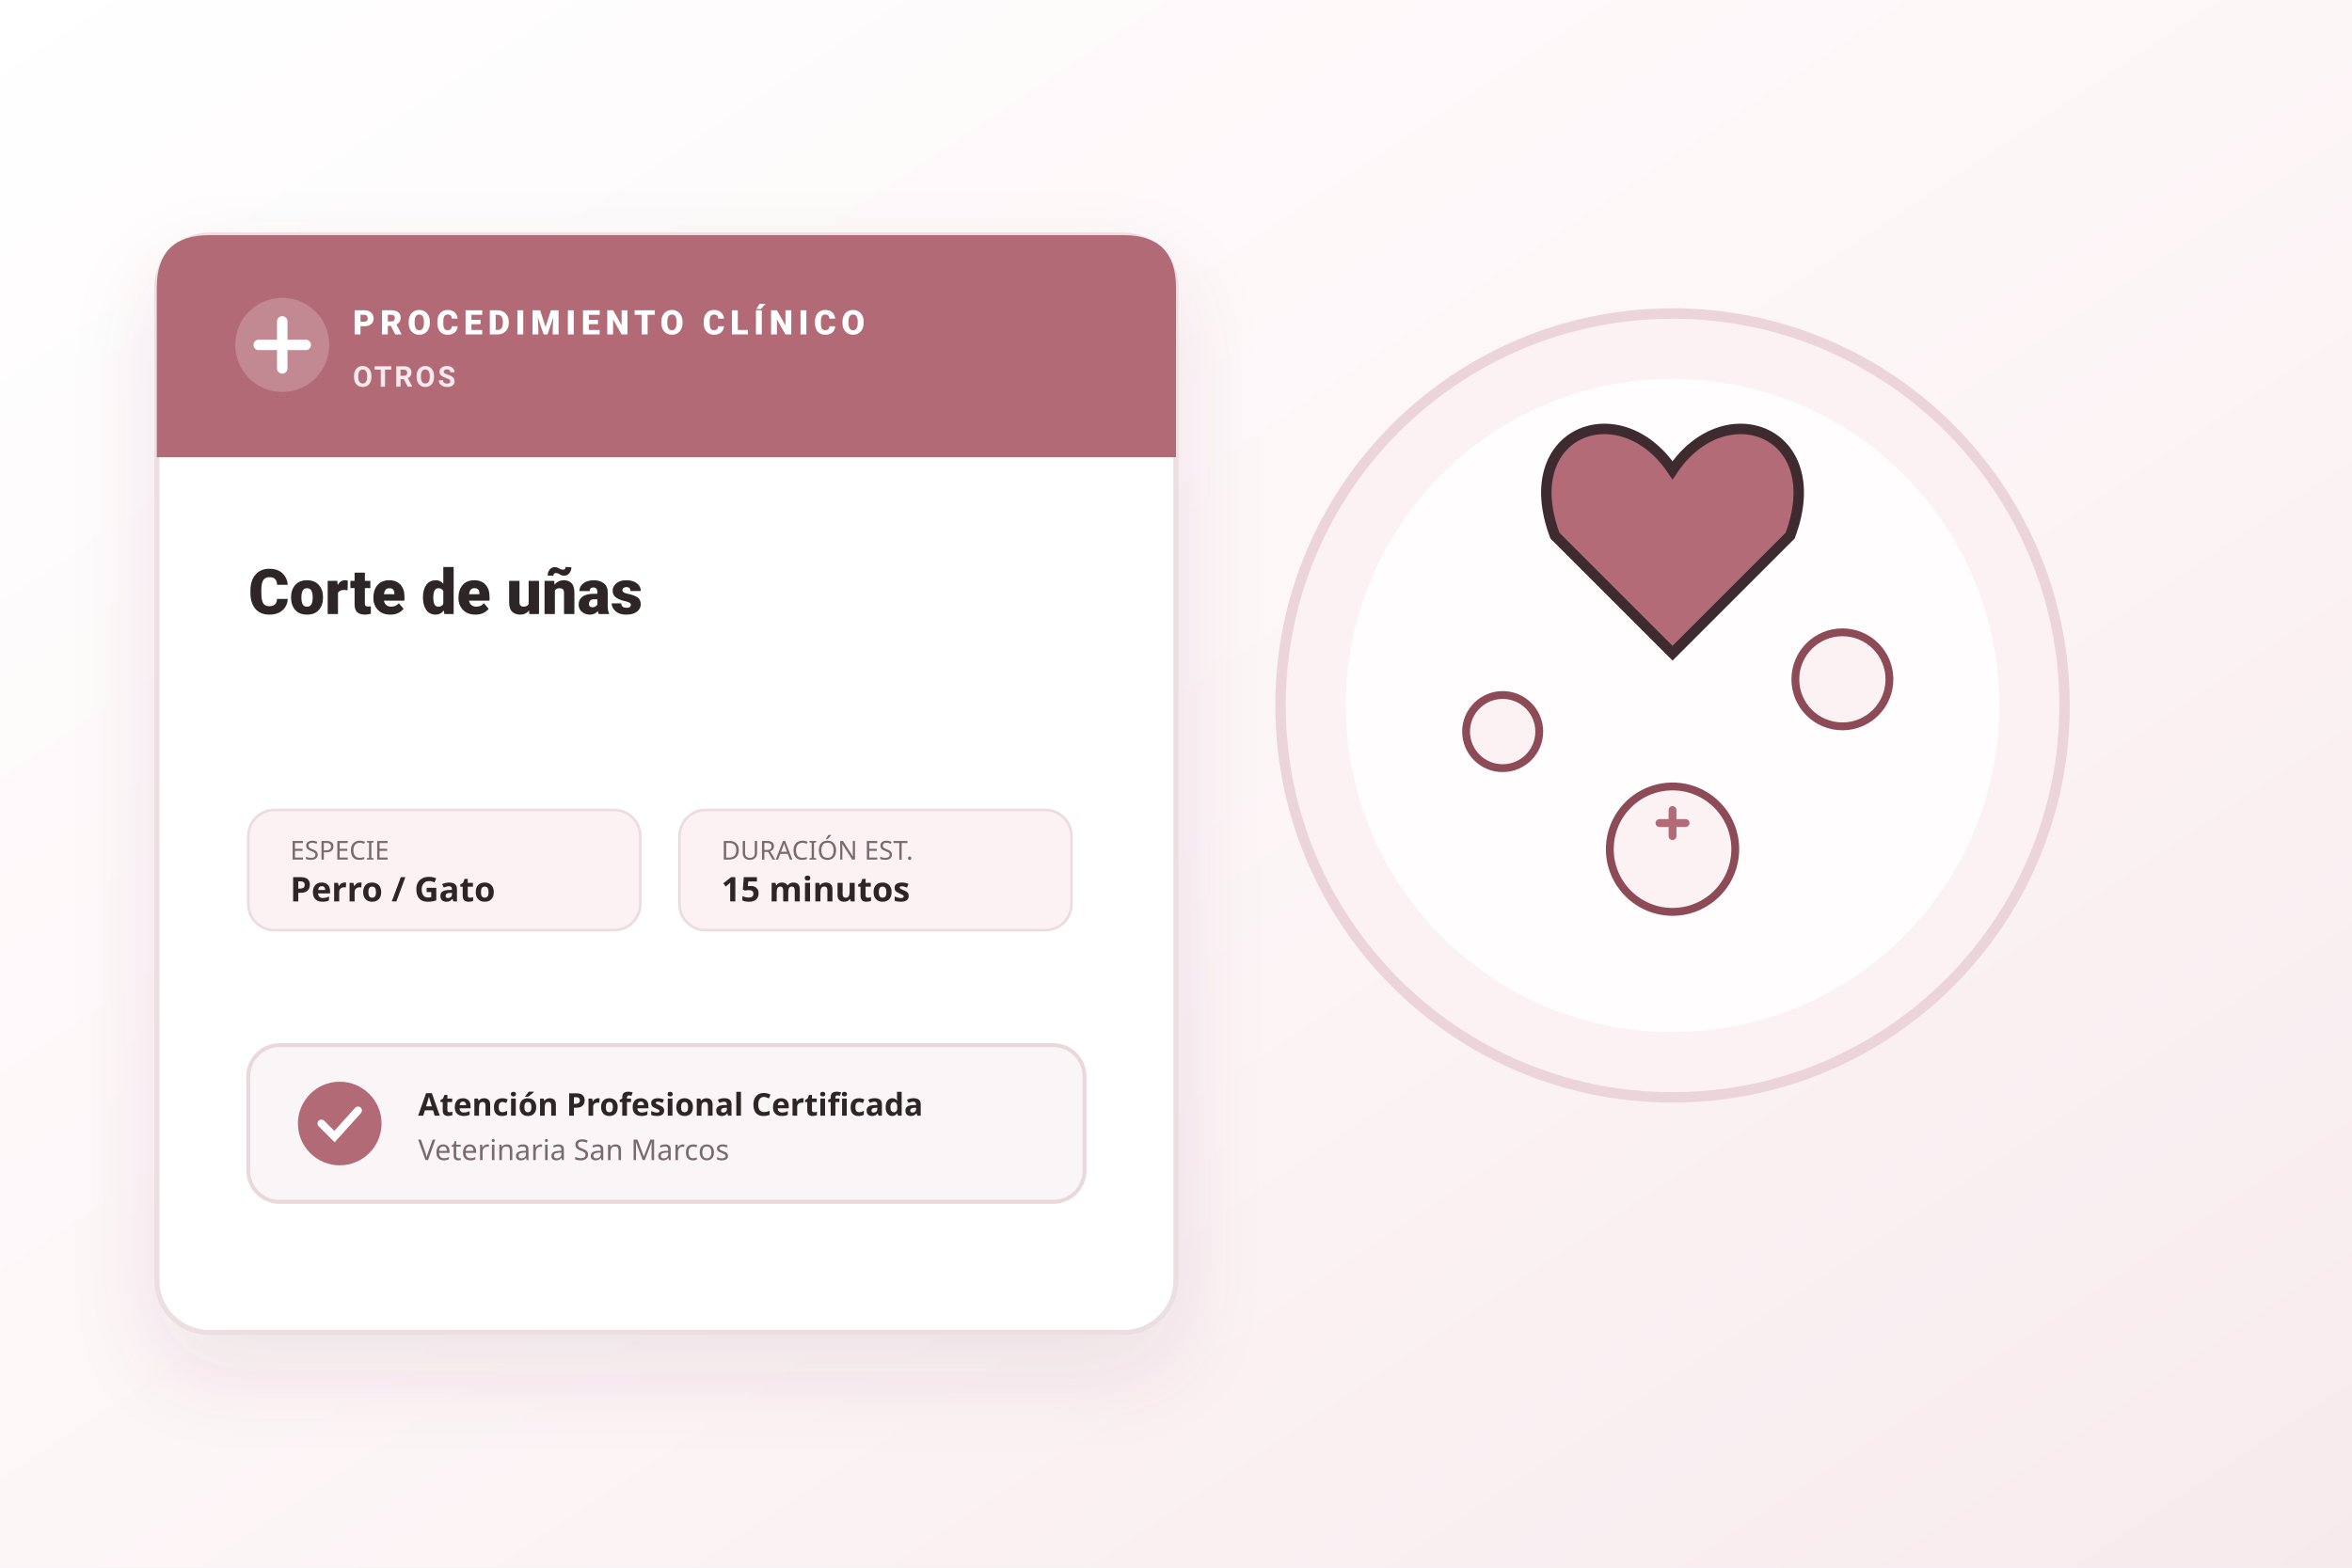
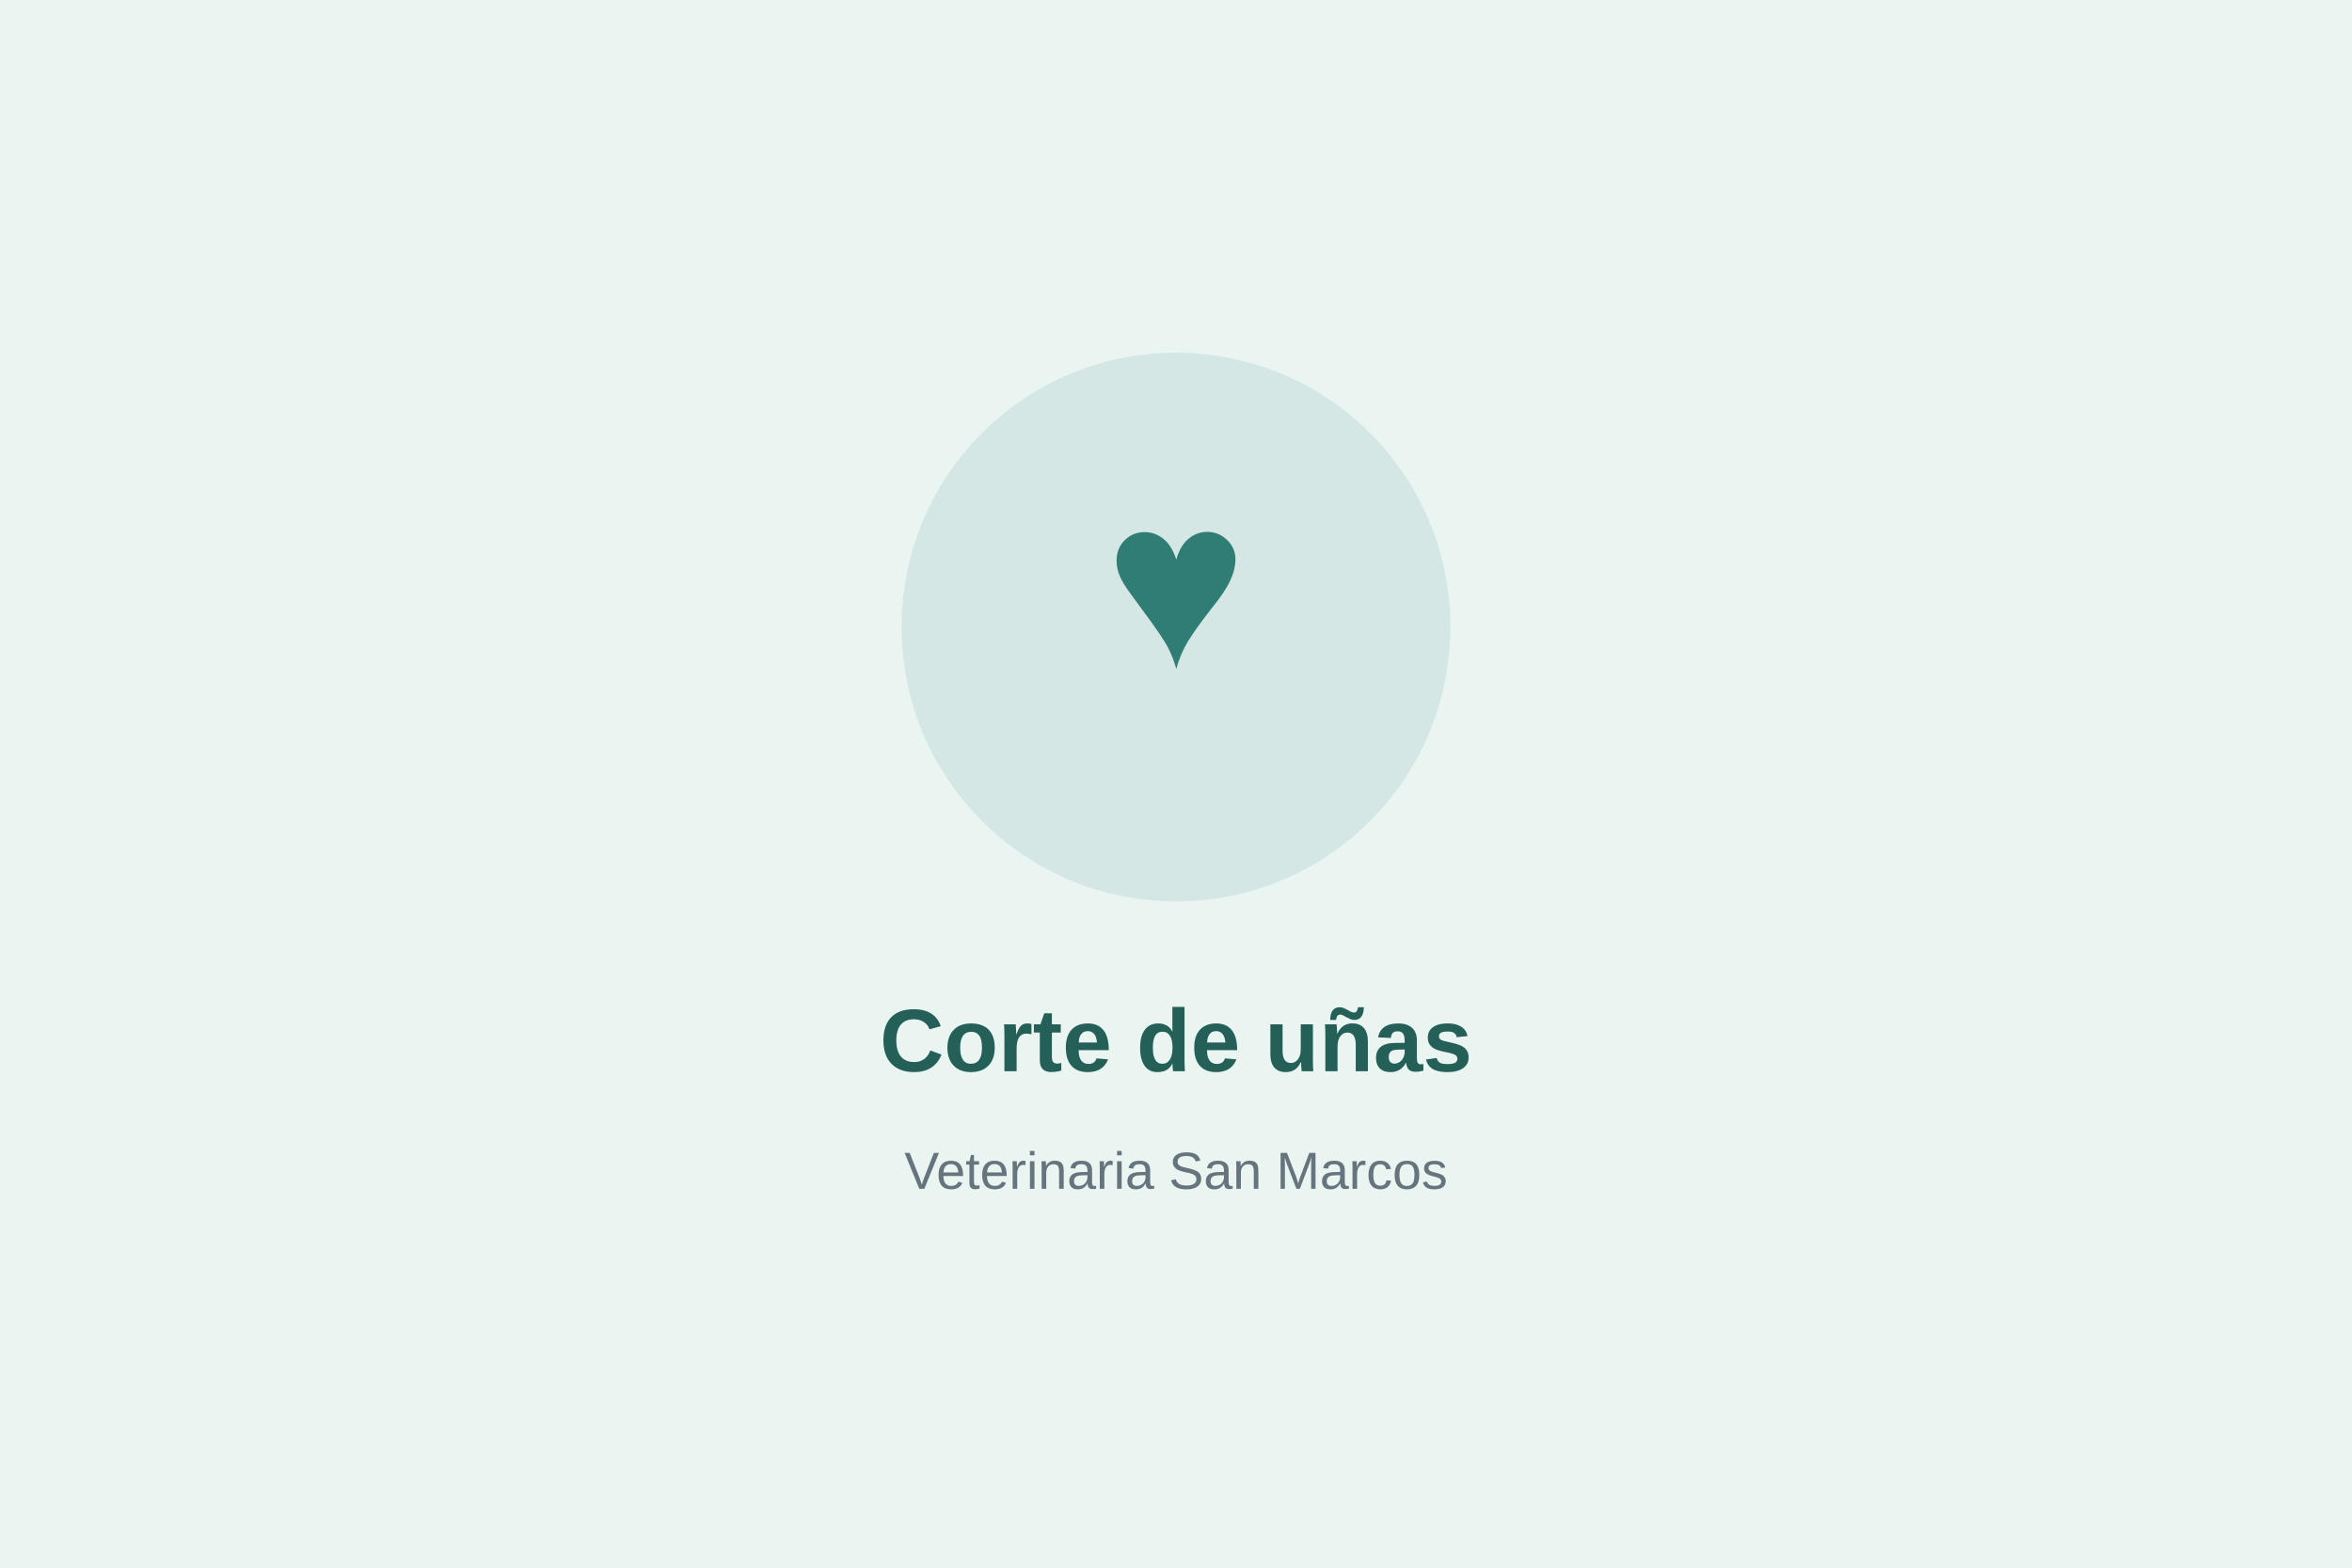
<svg xmlns="http://www.w3.org/2000/svg" width="900" height="600" viewBox="0 0 900 600">
-   <defs>
-     <linearGradient id="servBgGrad" x1="0%" y1="0%" x2="100%" y2="100%">
-       <stop offset="0%" stop-color="#ffffff" />
-       <stop offset="50%" stop-color="#fdf6f7" />
-       <stop offset="100%" stop-color="#f7eaed" />
-     </linearGradient>
-     <filter id="servShadow" x="-10%" y="-10%" width="130%" height="130%">
-       <feDropShadow dx="0" dy="14" stdDeviation="16" flood-color="#733b47" flood-opacity="0.1" />
-     </filter>
-   </defs>
-   <rect width="900" height="600" fill="url(#servBgGrad)" />
-   <g transform="translate(60, 90)" filter="url(#servShadow)">
-     <rect x="0" y="0" width="390" height="420" rx="20" fill="#ffffff" stroke="#ecdfe2" stroke-width="2" />
-     <path d="M 0,20 Q 0,0 20,0 L 370,0 Q 390,0 390,20 L 390,85 L 0,85 Z" fill="#b36b77" />
-     <g transform="translate(30, 24)">
-       <circle cx="18" cy="18" r="18" fill="#ffffff" opacity="0.2" />
-       <path d="M18,9 L18,27 M9,18 L27,18" stroke="#ffffff" stroke-width="4" stroke-linecap="round" />
-     </g>
-     <text x="75" y="38" font-family="'Segoe UI', Roboto, sans-serif" font-size="13" font-weight="800" fill="#ffffff" letter-spacing="2">PROCEDIMIENTO CLÍNICO</text>
-     <text x="75" y="58" font-family="'Segoe UI', Roboto, sans-serif" font-size="11" font-weight="600" fill="#faeaed" letter-spacing="1">OTROS</text>
-     <text x="35" y="145" font-family="'Segoe UI', Roboto, sans-serif" font-size="24" font-weight="800" fill="#2e2528">Corte de uñas</text>
-     <g transform="translate(35, 220)">
-       <rect x="0" y="0" width="150" height="46" rx="10" fill="#fcf2f4" stroke="#ecdce0" stroke-width="1" />
-       <text x="16" y="19" font-family="'Segoe UI', sans-serif" font-size="10" fill="#786b6f">ESPECIE</text>
-       <text x="16" y="35" font-family="'Segoe UI', sans-serif" font-size="13" font-weight="700" fill="#2e2528">Perro / Gato</text>
-       <rect x="165" y="0" width="150" height="46" rx="10" fill="#fcf2f4" stroke="#ecdce0" stroke-width="1" />
-       <text x="181" y="19" font-family="'Segoe UI', sans-serif" font-size="10" fill="#786b6f">DURACIÓN EST.</text>
-       <text x="181" y="35" font-family="'Segoe UI', sans-serif" font-size="13" font-weight="700" fill="#2e2528">15 minutos</text>
-     </g>
-     <g transform="translate(35, 310)">
-       <rect x="0" y="0" width="320" height="60" rx="12" fill="#faf5f6" stroke="#ebd8dc" stroke-width="1.5" />
-       <circle cx="35" cy="30" r="16" fill="#b36b77" />
-       <path d="M28,30 L33,35 L42,25" fill="none" stroke="#ffffff" stroke-width="3" stroke-linecap="round" />
-       <text x="65" y="27" font-family="'Segoe UI', sans-serif" font-size="12" font-weight="700" fill="#2e2528">Atención Profesional Certificada</text>
-       <text x="65" y="44" font-family="'Segoe UI', sans-serif" font-size="11" fill="#786b6f">Veterinaria San Marcos</text>
-     </g>
-   </g>
-   <g transform="translate(480, 90)">
-     <circle cx="160" cy="180" r="150" fill="#fcf2f4" stroke="#ebd5da" stroke-width="4" />
-     <circle cx="160" cy="180" r="125" fill="#ffffff" opacity="0.85" />
-     <path d="M 160,90 C 140,60 100,75 115,115 L 160,160 L 205,115 C 220,75 180,60 160,90 Z" fill="#b36b77" stroke="#3d2b2f" stroke-width="4" />
-     <circle cx="95" cy="190" r="14" fill="#fcf2f4" stroke="#8c4b56" stroke-width="3" />
-     <circle cx="225" cy="170" r="18" fill="#fcf2f4" stroke="#8c4b56" stroke-width="3" />
-     <circle cx="160" cy="235" r="24" fill="#fcf2f4" stroke="#8c4b56" stroke-width="3" />
-     <path d="M 155,225 L 165,225 M 160,220 L 160,230" stroke="#b36b77" stroke-width="3" stroke-linecap="round" />
-   </g>
+   <rect width="900" height="600" fill="#eaf5f2" />
+   <circle cx="450" cy="240" r="105" fill="#2f7d74" opacity=".12" />
+   <text x="450" y="255" text-anchor="middle" font-family="Arial, sans-serif" font-size="92" fill="#2f7d74">♥</text>
+   <text x="450" y="410" text-anchor="middle" font-family="Arial, sans-serif" font-size="34" font-weight="700" fill="#245f58">Corte de uñas</text>
+   <text x="450" y="455" text-anchor="middle" font-family="Arial, sans-serif" font-size="20" fill="#66757d">Veterinaria San Marcos</text>
</svg>
